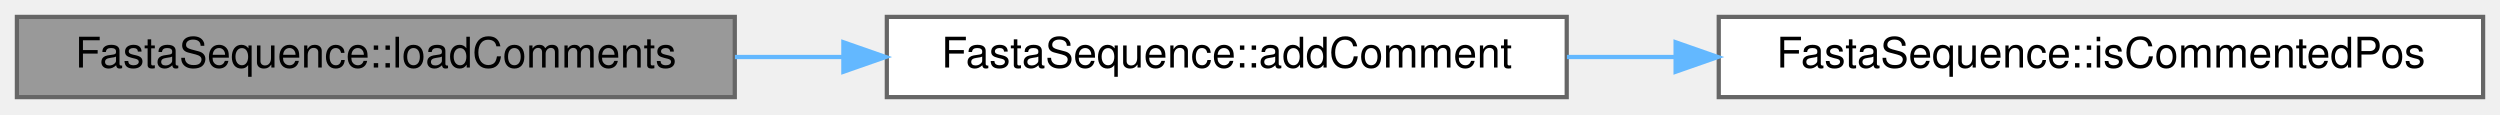
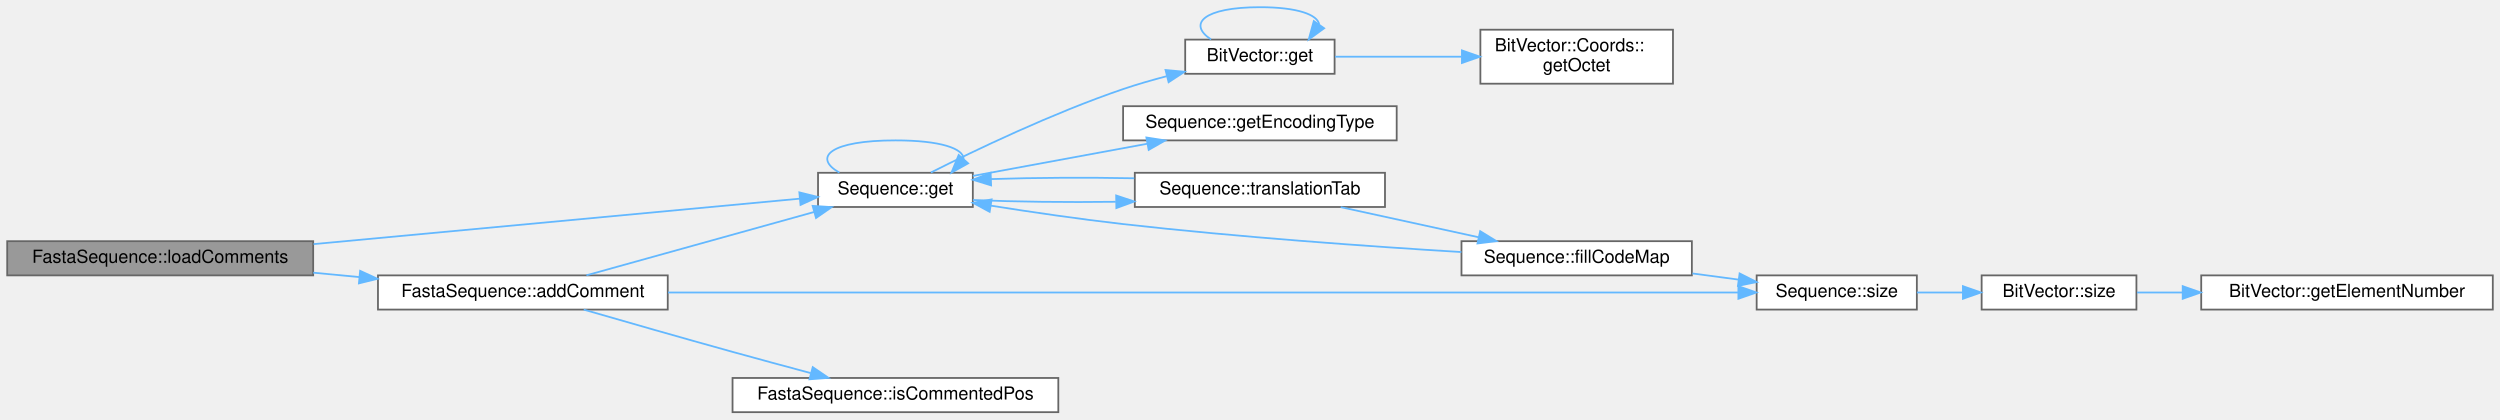
- <svg xmlns="http://www.w3.org/2000/svg" xmlns:xlink="http://www.w3.org/1999/xlink" width="592pt" height="27pt" viewBox="0.00 0.00 592.00 27.00">
-   <g id="graph0" class="graph" transform="scale(1 1) rotate(0) translate(4 23)">
+ <svg xmlns="http://www.w3.org/2000/svg" xmlns:xlink="http://www.w3.org/1999/xlink" width="1389pt" height="233pt" viewBox="0.00 0.00 1389.00 233.00">
+   <g id="graph0" class="graph" transform="scale(1 1) rotate(0) translate(4 229)">
    <g id="Node000001" class="node">
      <g id="a_Node000001">
        <a xlink:title="Load a number of comment from a map.">
-           <polygon fill="#999999" stroke="#666666" points="170,-19 0,-19 0,0 170,0 170,-19" />
-           <text text-anchor="middle" x="85" y="-7" font-family="Helvetica,sans-Serif" font-size="10.00">FastaSequence::loadComments</text>
+           <polygon fill="#999999" stroke="#666666" points="170,-95 0,-95 0,-76 170,-76 170,-95" />
+           <text text-anchor="middle" x="85" y="-83" font-family="Helvetica,sans-Serif" font-size="10.00">FastaSequence::loadComments</text>
        </a>
      </g>
    </g>
    <g id="Node000002" class="node">
      <g id="a_Node000002">
        <a xlink:href="class_fasta_sequence.html#aef714753277c2a10876429e3c579ef95" target="_top" xlink:title="Add a comment to a position.">
-           <polygon fill="white" stroke="#666666" points="367,-19 206,-19 206,0 367,0 367,-19" />
-           <text text-anchor="middle" x="286.5" y="-7" font-family="Helvetica,sans-Serif" font-size="10.00">FastaSequence::addComment</text>
+           <polygon fill="white" stroke="#666666" points="367,-76 206,-76 206,-57 367,-57 367,-76" />
+           <text text-anchor="middle" x="286.5" y="-64" font-family="Helvetica,sans-Serif" font-size="10.00">FastaSequence::addComment</text>
        </a>
      </g>
    </g>
    <g id="edge1_Node000001_Node000002" class="edge">
      <g id="a_edge1_Node000001_Node000002">
        <a xlink:title=" ">
-           <path fill="none" stroke="#63b8ff" d="M170.03,-9.5C178.43,-9.5 186.99,-9.5 195.45,-9.5" />
-           <polygon fill="#63b8ff" stroke="#63b8ff" points="195.71,-13 205.71,-9.5 195.71,-6 195.71,-13" />
+           <path fill="none" stroke="#63b8ff" d="M170.03,-77.5C178.52,-76.69 187.18,-75.86 195.73,-75.05" />
+           <polygon fill="#63b8ff" stroke="#63b8ff" points="196.09,-78.53 205.71,-74.1 195.42,-71.56 196.09,-78.53" />
        </a>
      </g>
    </g>
    <g id="Node000003" class="node">
      <g id="a_Node000003">
+         <a xlink:href="class_sequence.html#ad40777fd2f7ad3ae247fab02459e6759" target="_top" xlink:title="Retrieve the symbol at the position in the sequence.">
+           <polygon fill="white" stroke="#666666" points="536.5,-133 450.5,-133 450.5,-114 536.5,-114 536.5,-133" />
+           <text text-anchor="middle" x="493.5" y="-121" font-family="Helvetica,sans-Serif" font-size="10.00">Sequence::get</text>
+         </a>
+       </g>
+     </g>
+     <g id="edge17_Node000001_Node000003" class="edge">
+       <g id="a_edge17_Node000001_Node000003">
+         <a xlink:title=" ">
+           <path fill="none" stroke="#63b8ff" d="M170.23,-93.37C251.52,-100.97 372.03,-112.24 440.31,-118.62" />
+           <polygon fill="#63b8ff" stroke="#63b8ff" points="440.12,-122.12 450.4,-119.56 440.77,-115.15 440.12,-122.12" />
+         </a>
+       </g>
+     </g>
+     <g id="edge2_Node000002_Node000003" class="edge">
+       <g id="a_edge2_Node000002_Node000003">
+         <a xlink:title=" ">
+           <path fill="none" stroke="#63b8ff" d="M321.81,-76.04C356.55,-85.7 410.41,-100.68 448.32,-111.22" />
+           <polygon fill="#63b8ff" stroke="#63b8ff" points="447.5,-114.62 458.08,-113.93 449.38,-107.88 447.5,-114.62" />
+         </a>
+       </g>
+     </g>
+     <g id="Node000009" class="node">
+       <g id="a_Node000009">
+         <a xlink:href="class_sequence.html#acf21040958590f98163b3d11f19ea93e" target="_top" xlink:title="Give the number of element contained in this sequence.">
+           <polygon fill="white" stroke="#666666" points="1061,-76 972,-76 972,-57 1061,-57 1061,-76" />
+           <text text-anchor="middle" x="1016.5" y="-64" font-family="Helvetica,sans-Serif" font-size="10.00">Sequence::size</text>
+         </a>
+       </g>
+     </g>
+     <g id="edge16_Node000002_Node000009" class="edge">
+       <g id="a_edge16_Node000002_Node000009">
+         <a xlink:title=" ">
+           <path fill="none" stroke="#63b8ff" d="M367.14,-66.5C516.43,-66.5 834.69,-66.5 961.61,-66.5" />
+           <polygon fill="#63b8ff" stroke="#63b8ff" points="961.85,-70 971.85,-66.5 961.85,-63 961.85,-70" />
+         </a>
+       </g>
+     </g>
+     <g id="Node000012" class="node">
+       <g id="a_Node000012">
        <a xlink:href="class_fasta_sequence.html#a2ce25dcf6751310494e59be402017036" target="_top" xlink:title="Do this position is commented.">
          <polygon fill="white" stroke="#666666" points="584,-19 403,-19 403,0 584,0 584,-19" />
          <text text-anchor="middle" x="493.5" y="-7" font-family="Helvetica,sans-Serif" font-size="10.00">FastaSequence::isCommentedPos</text>
        </a>
      </g>
    </g>
-     <g id="edge2_Node000002_Node000003" class="edge">
-       <g id="a_edge2_Node000002_Node000003">
-         <a xlink:title=" ">
-           <path fill="none" stroke="#63b8ff" d="M367.05,-9.5C375.46,-9.5 384.09,-9.5 392.7,-9.5" />
-           <polygon fill="#63b8ff" stroke="#63b8ff" points="392.78,-13 402.78,-9.5 392.78,-6 392.78,-13" />
+     <g id="edge15_Node000002_Node000012" class="edge">
+       <g id="a_edge15_Node000002_Node000012">
+         <a xlink:title=" ">
+           <path fill="none" stroke="#63b8ff" d="M320.32,-56.97C343.41,-50.3 375.06,-41.24 403,-33.5 417.1,-29.6 432.47,-25.44 446.44,-21.7" />
+           <polygon fill="#63b8ff" stroke="#63b8ff" points="447.56,-25.02 456.32,-19.06 445.75,-18.26 447.56,-25.02" />
+         </a>
+       </g>
+     </g>
+     <g id="edge6_Node000003_Node000003" class="edge">
+       <g id="a_edge6_Node000003_Node000003">
+         <a xlink:title=" ">
+           <path fill="none" stroke="#63b8ff" d="M462.37,-133.08C447.22,-141.73 457.6,-151 493.5,-151 518.74,-151 531.37,-146.42 531.37,-140.69" />
+           <polygon fill="#63b8ff" stroke="#63b8ff" points="533.89,-138.25 524.63,-133.08 528.65,-142.89 533.89,-138.25" />
+         </a>
+       </g>
+     </g>
+     <g id="Node000004" class="node">
+       <g id="a_Node000004">
+         <a xlink:href="class_bit_vector.html#aebe159444eb9d619959b7325ac5dac2d" target="_top" xlink:title="Return the value of the bit at the position coord.">
+           <polygon fill="white" stroke="#666666" points="737.5,-207 654.5,-207 654.5,-188 737.5,-188 737.5,-207" />
+           <text text-anchor="middle" x="696" y="-195" font-family="Helvetica,sans-Serif" font-size="10.00">BitVector::get</text>
+         </a>
+       </g>
+     </g>
+     <g id="edge3_Node000003_Node000004" class="edge">
+       <g id="a_edge3_Node000003_Node000004">
+         <a xlink:title=" ">
+           <path fill="none" stroke="#63b8ff" d="M513.2,-133.15C537.35,-145.31 580.92,-166.22 620,-179.5 627.75,-182.13 636.08,-184.54 644.26,-186.67" />
+           <polygon fill="#63b8ff" stroke="#63b8ff" points="643.58,-190.11 654.13,-189.13 645.28,-183.31 643.58,-190.11" />
+         </a>
+       </g>
+     </g>
+     <g id="Node000006" class="node">
+       <g id="a_Node000006">
+         <a xlink:href="class_sequence.html#a8181f024304b3fb5f55c7118f648cc61" target="_top" xlink:title="Return a char (same format as Sequence::getType()) that indicate which alphabet is used in the during...">
+           <polygon fill="white" stroke="#666666" points="772,-170 620,-170 620,-151 772,-151 772,-170" />
+           <text text-anchor="middle" x="696" y="-158" font-family="Helvetica,sans-Serif" font-size="10.00">Sequence::getEncodingType</text>
+         </a>
+       </g>
+     </g>
+     <g id="edge7_Node000003_Node000006" class="edge">
+       <g id="a_edge7_Node000003_Node000006">
+         <a xlink:title=" ">
+           <path fill="none" stroke="#63b8ff" d="M536.53,-131.26C564.61,-136.44 602.02,-143.34 633.44,-149.14" />
+           <polygon fill="#63b8ff" stroke="#63b8ff" points="632.94,-152.61 643.41,-150.98 634.21,-145.72 632.94,-152.61" />
+         </a>
+       </g>
+     </g>
+     <g id="Node000007" class="node">
+       <g id="a_Node000007">
+         <a xlink:href="class_sequence.html#a49a9126010c0332493c803ddca005394" target="_top" xlink:title="Give a map that compress / decompress char used by Sequence.">
+           <polygon fill="white" stroke="#666666" points="765.5,-133 626.5,-133 626.5,-114 765.5,-114 765.5,-133" />
+           <text text-anchor="middle" x="696" y="-121" font-family="Helvetica,sans-Serif" font-size="10.00">Sequence::translationTab</text>
+         </a>
+       </g>
+     </g>
+     <g id="edge8_Node000003_Node000007" class="edge">
+       <g id="a_edge8_Node000003_Node000007">
+         <a xlink:title=" ">
+           <path fill="none" stroke="#63b8ff" d="M536.53,-117.89C559.54,-116.87 588.82,-116.53 615.93,-116.89" />
+           <polygon fill="#63b8ff" stroke="#63b8ff" points="616.14,-120.39 626.19,-117.05 616.25,-113.39 616.14,-120.39" />
+         </a>
+       </g>
+     </g>
+     <g id="edge4_Node000004_Node000004" class="edge">
+       <g id="a_edge4_Node000004_Node000004">
+         <a xlink:title=" ">
+           <path fill="none" stroke="#63b8ff" d="M668.87,-207.08C655.68,-215.73 664.72,-225 696,-225 717.02,-225 728,-220.82 728.93,-215.45" />
+           <polygon fill="#63b8ff" stroke="#63b8ff" points="731.7,-213.3 723.13,-207.08 725.95,-217.29 731.7,-213.3" />
+         </a>
+       </g>
+     </g>
+     <g id="Node000005" class="node">
+       <g id="a_Node000005">
+         <a xlink:href="class_bit_vector_1_1_coords.html#a2892f7f46c4af93f9733e312229d8ec1" target="_top" xlink:title="Get Coords::octet .">
+           <polygon fill="white" stroke="#666666" points="925.5,-212.5 818.5,-212.5 818.5,-182.5 925.5,-182.5 925.5,-212.5" />
+           <text text-anchor="start" x="826.5" y="-200.5" font-family="Helvetica,sans-Serif" font-size="10.00">BitVector::Coords::</text>
+           <text text-anchor="middle" x="872" y="-189.5" font-family="Helvetica,sans-Serif" font-size="10.00">getOctet</text>
+         </a>
+       </g>
+     </g>
+     <g id="edge5_Node000004_Node000005" class="edge">
+       <g id="a_edge5_Node000004_Node000005">
+         <a xlink:title=" ">
+           <path fill="none" stroke="#63b8ff" d="M737.8,-197.5C758.71,-197.5 784.64,-197.5 808.05,-197.5" />
+           <polygon fill="#63b8ff" stroke="#63b8ff" points="808.25,-201 818.25,-197.5 808.25,-194 808.25,-201" />
+         </a>
+       </g>
+     </g>
+     <g id="edge14_Node000007_Node000003" class="edge">
+       <g id="a_edge14_Node000007_Node000003">
+         <a xlink:title=" ">
+           <path fill="none" stroke="#63b8ff" d="M626.19,-129.95C600.12,-130.47 570.9,-130.32 546.61,-129.5" />
+           <polygon fill="#63b8ff" stroke="#63b8ff" points="546.66,-126 536.53,-129.11 546.39,-133 546.66,-126" />
+         </a>
+       </g>
+     </g>
+     <g id="Node000008" class="node">
+       <g id="a_Node000008">
+         <a xlink:href="class_sequence.html#a555c6e58957c4d07028eb5c67b1732ac" target="_top" xlink:title="Function used by Sequence::translationTab to create their compression map.">
+           <polygon fill="white" stroke="#666666" points="936,-95 808,-95 808,-76 936,-76 936,-95" />
+           <text text-anchor="middle" x="872" y="-83" font-family="Helvetica,sans-Serif" font-size="10.00">Sequence::fillCodeMap</text>
+         </a>
+       </g>
+     </g>
+     <g id="edge9_Node000007_Node000008" class="edge">
+       <g id="a_edge9_Node000007_Node000008">
+         <a xlink:title=" ">
+           <path fill="none" stroke="#63b8ff" d="M740.91,-113.91C764.18,-108.83 792.95,-102.54 817.52,-97.18" />
+           <polygon fill="#63b8ff" stroke="#63b8ff" points="818.39,-100.57 827.41,-95.02 816.89,-93.73 818.39,-100.57" />
+         </a>
+       </g>
+     </g>
+     <g id="edge10_Node000008_Node000003" class="edge">
+       <g id="a_edge10_Node000008_Node000003">
+         <a xlink:title=" ">
+           <path fill="none" stroke="#63b8ff" d="M807.95,-88.96C757.12,-92.07 683.83,-97.26 620,-104.5 595.79,-107.25 569.08,-111.16 546.55,-114.73" />
+           <polygon fill="#63b8ff" stroke="#63b8ff" points="545.84,-111.3 536.52,-116.34 546.94,-118.21 545.84,-111.3" />
+         </a>
+       </g>
+     </g>
+     <g id="edge11_Node000008_Node000009" class="edge">
+       <g id="a_edge11_Node000008_Node000009">
+         <a xlink:title=" ">
+           <path fill="none" stroke="#63b8ff" d="M936.33,-77.06C944.89,-75.91 953.61,-74.75 961.98,-73.64" />
+           <polygon fill="#63b8ff" stroke="#63b8ff" points="962.53,-77.09 971.98,-72.3 961.6,-70.16 962.53,-77.09" />
+         </a>
+       </g>
+     </g>
+     <g id="Node000010" class="node">
+       <g id="a_Node000010">
+         <a xlink:href="class_bit_vector.html#ab30ea2b408107e4e6bc8095b5a64a1dd" target="_top" xlink:title="Number of element inside this object.">
+           <polygon fill="white" stroke="#666666" points="1183,-76 1097,-76 1097,-57 1183,-57 1183,-76" />
+           <text text-anchor="middle" x="1140" y="-64" font-family="Helvetica,sans-Serif" font-size="10.00">BitVector::size</text>
+         </a>
+       </g>
+     </g>
+     <g id="edge12_Node000009_Node000010" class="edge">
+       <g id="a_edge12_Node000009_Node000010">
+         <a xlink:title=" ">
+           <path fill="none" stroke="#63b8ff" d="M1061.02,-66.5C1069.25,-66.5 1077.94,-66.5 1086.41,-66.5" />
+           <polygon fill="#63b8ff" stroke="#63b8ff" points="1086.6,-70 1096.6,-66.5 1086.6,-63 1086.6,-70" />
+         </a>
+       </g>
+     </g>
+     <g id="Node000011" class="node">
+       <g id="a_Node000011">
+         <a xlink:href="class_bit_vector.html#a5339660cfb315ab5de7f78bdf5af4ce1" target="_top" xlink:title="Get BitVector::_element_number.">
+           <polygon fill="white" stroke="#666666" points="1381,-76 1219,-76 1219,-57 1381,-57 1381,-76" />
+           <text text-anchor="middle" x="1300" y="-64" font-family="Helvetica,sans-Serif" font-size="10.00">BitVector::getElementNumber</text>
+         </a>
+       </g>
+     </g>
+     <g id="edge13_Node000010_Node000011" class="edge">
+       <g id="a_edge13_Node000010_Node000011">
+         <a xlink:title=" ">
+           <path fill="none" stroke="#63b8ff" d="M1183.34,-66.5C1191.23,-66.5 1199.74,-66.5 1208.44,-66.5" />
+           <polygon fill="#63b8ff" stroke="#63b8ff" points="1208.71,-70 1218.71,-66.5 1208.71,-63 1208.71,-70" />
        </a>
      </g>
    </g>
  </g>
</svg>
